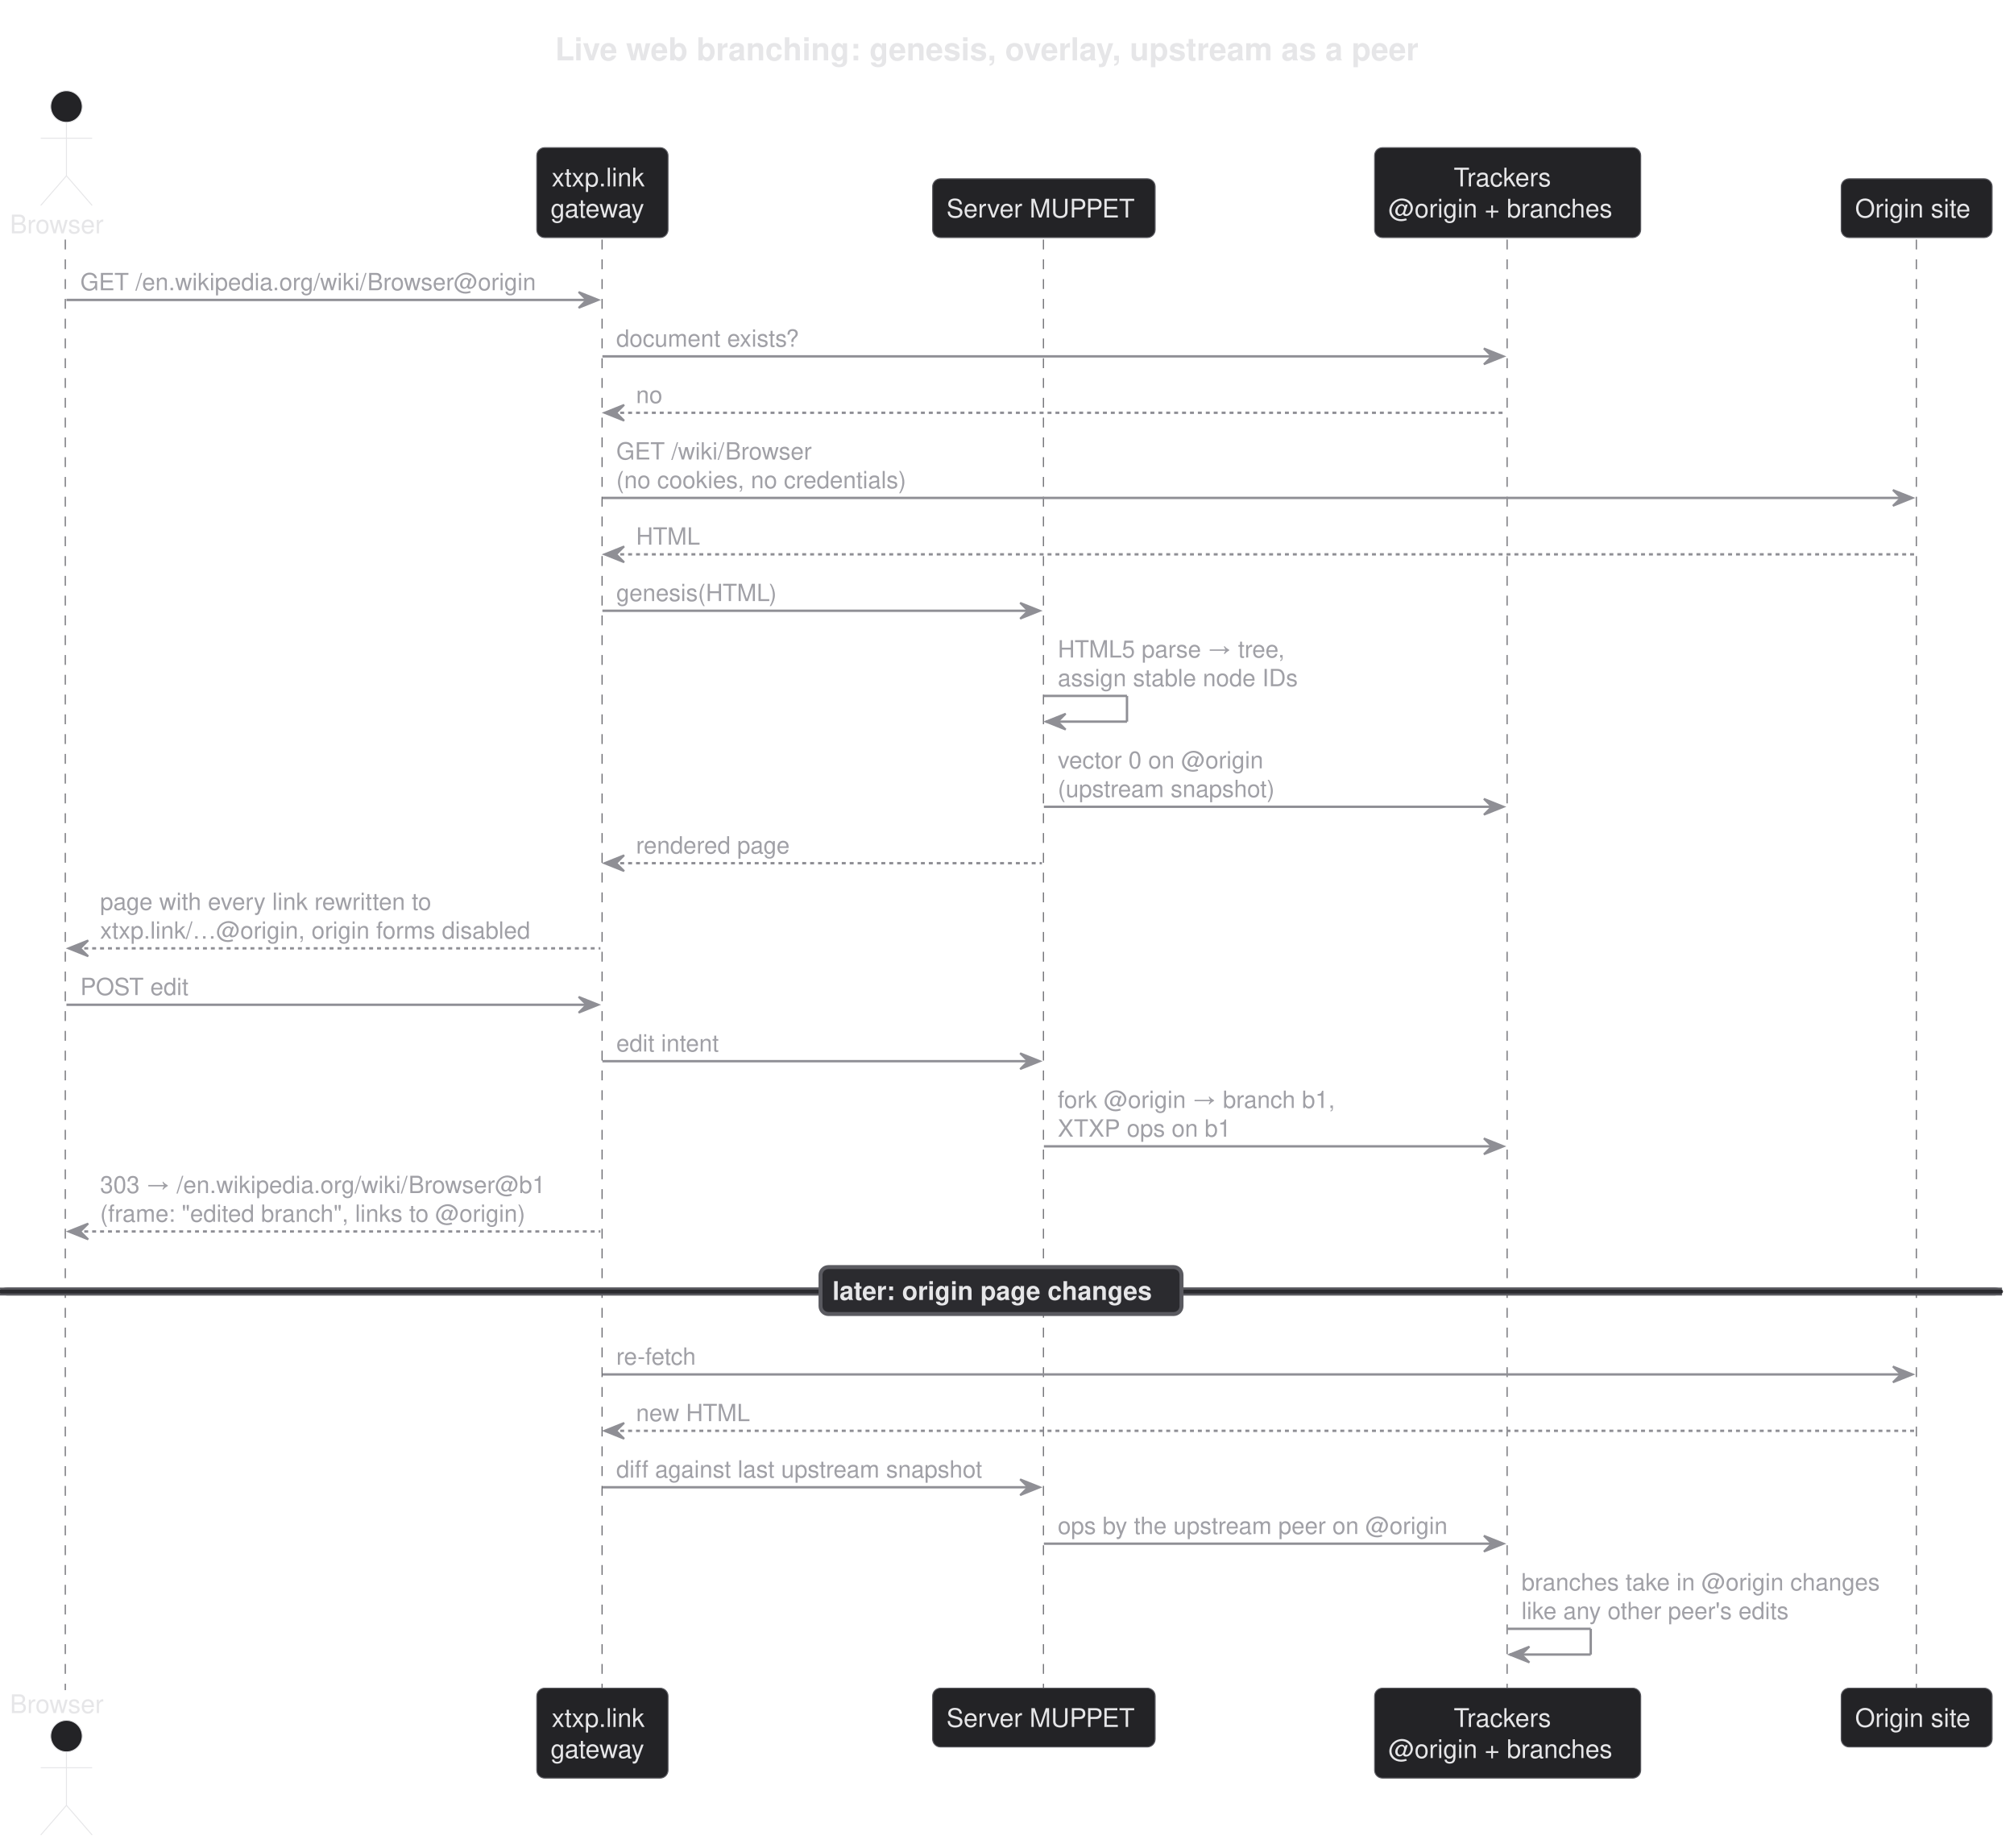
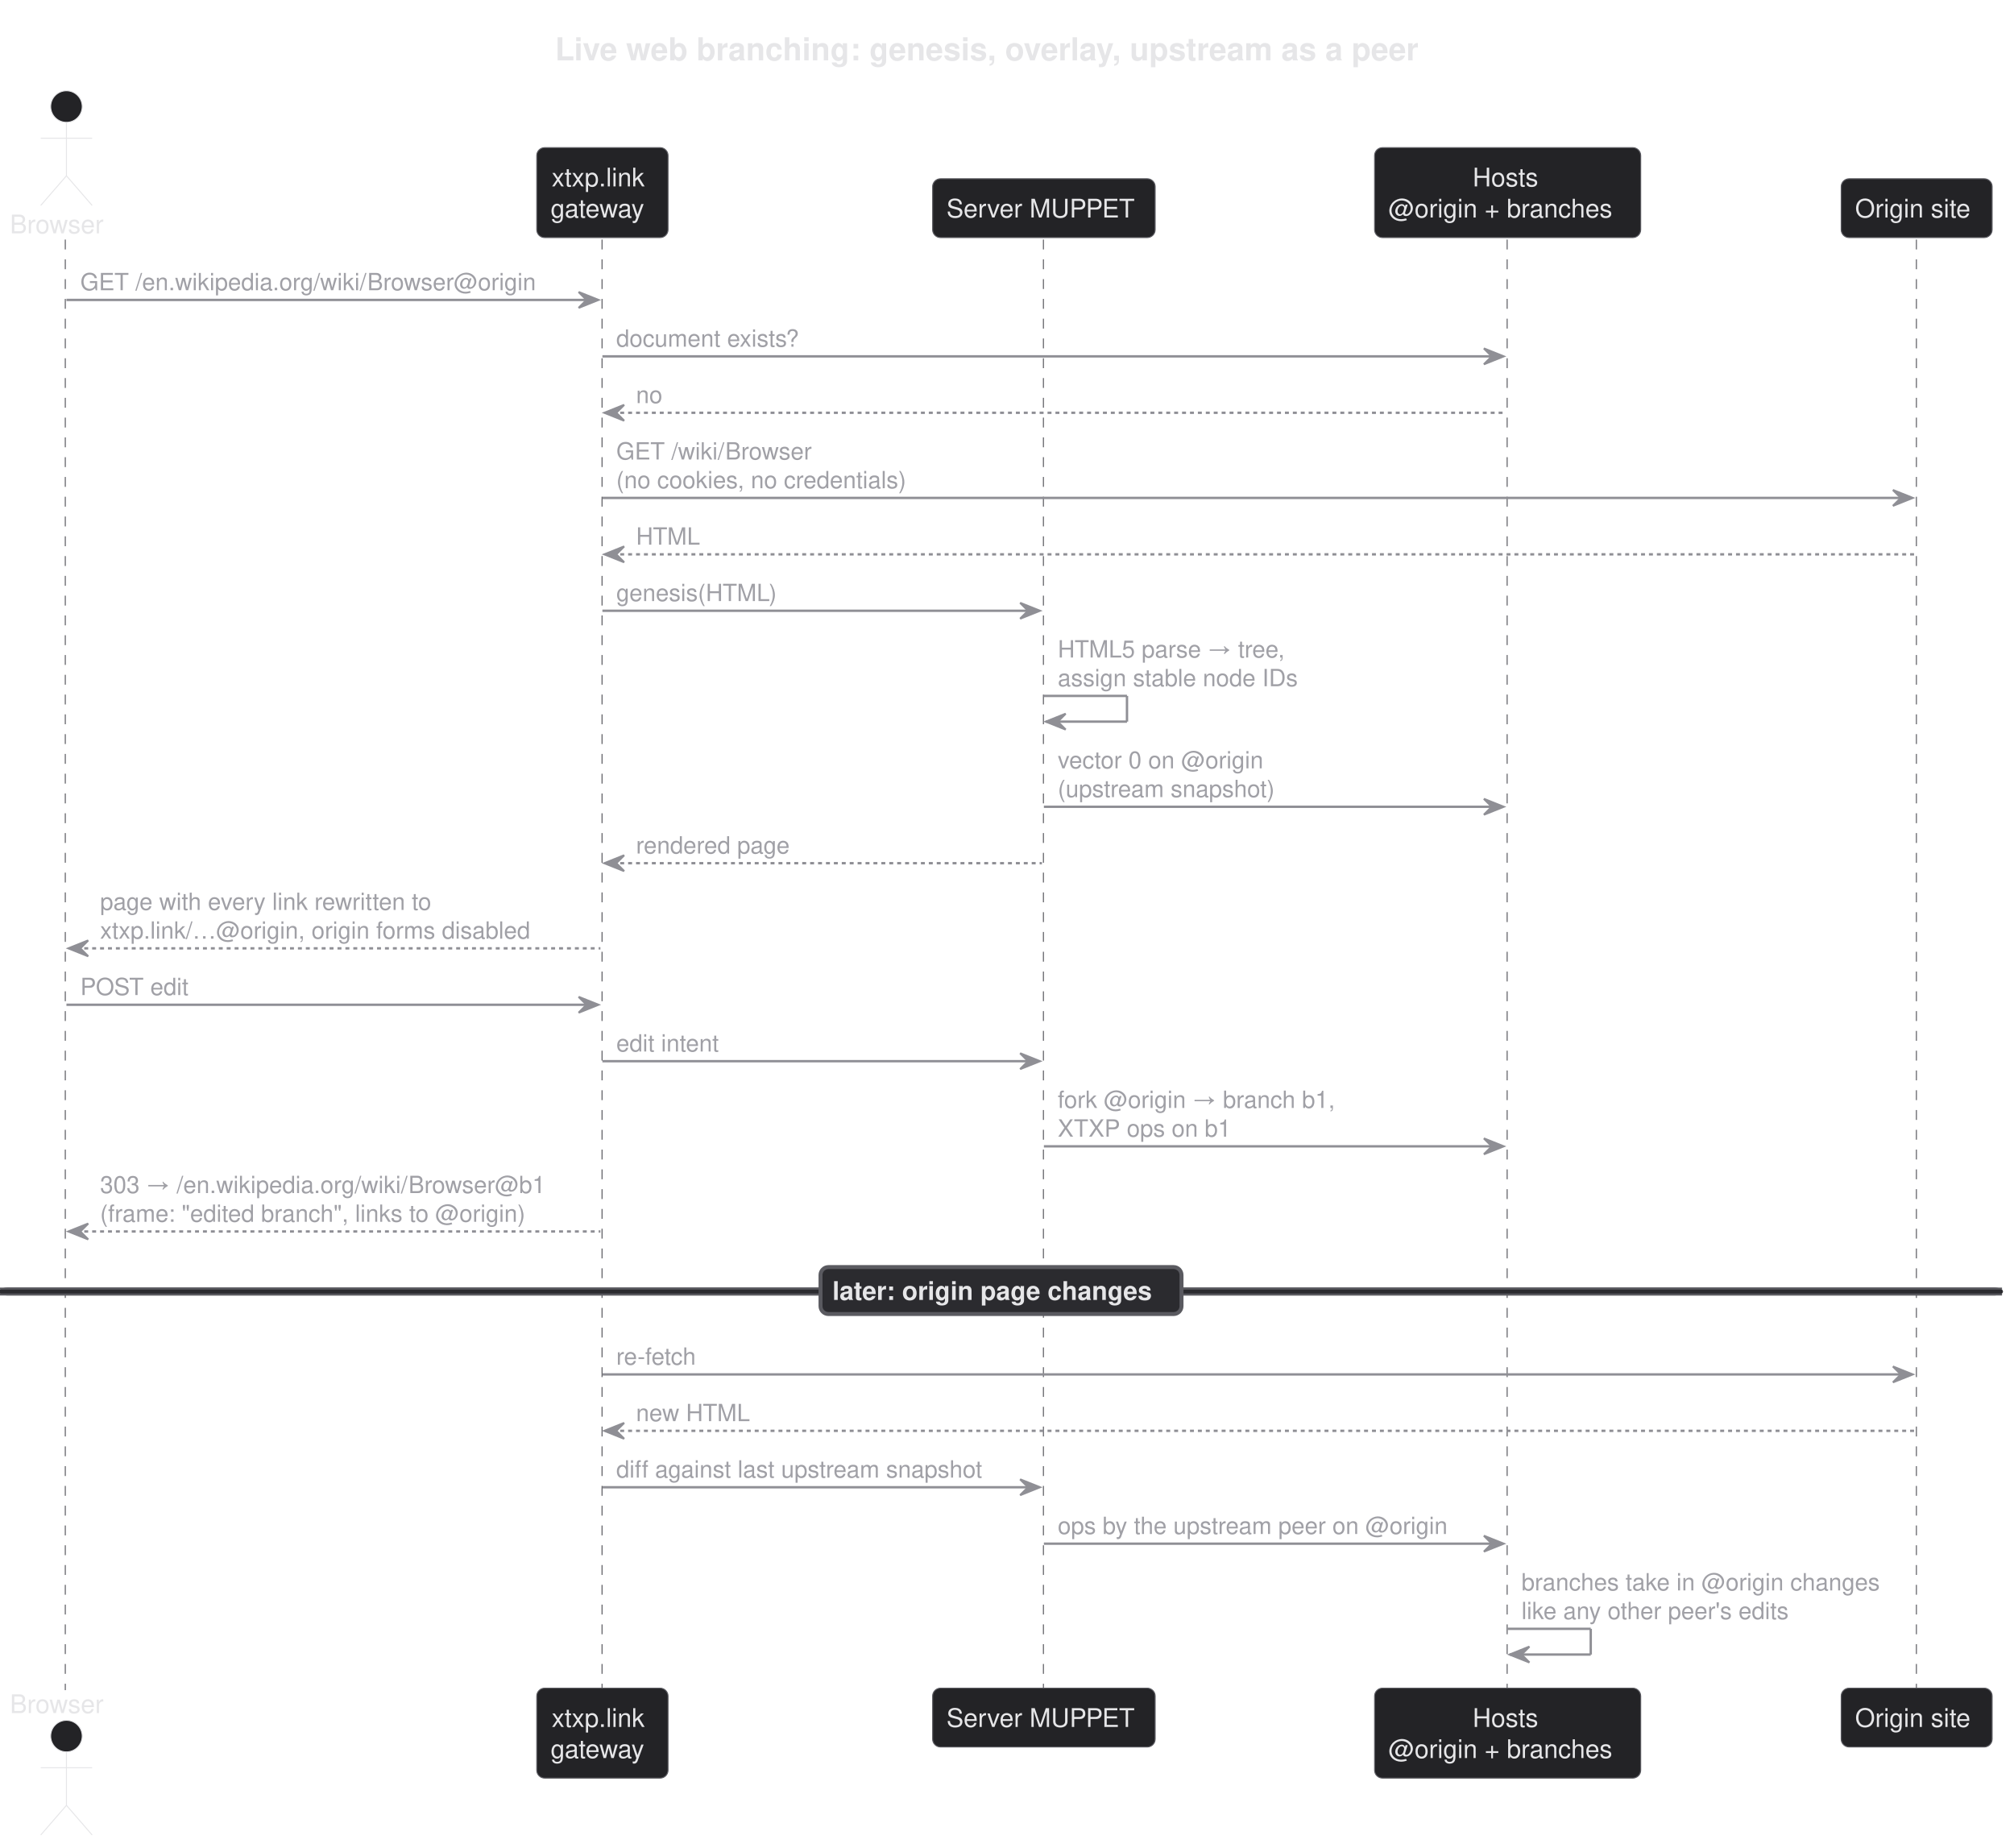
<svg xmlns="http://www.w3.org/2000/svg" contentStyleType="text/css" data-diagram-type="SEQUENCE" height="934px" preserveAspectRatio="none" style="width:1018px;height:934px;" version="1.1" viewBox="0 0 1018 934" width="1018px" zoomAndPan="magnify">
  <defs />
  <g>
    <text fill="#E6E6E8" font-family="Helvetica" font-size="16" font-weight="bold" lengthAdjust="spacing" textLength="449.812" x="280.568" y="30.5">Live web branching: genesis, overlay, upstream as a peer</text>
    <g>
      <rect fill="#000000" fill-opacity="0" height="733.237" width="8" x="29.584" y="121.089" />
      <line style="stroke:#5A5A60;stroke-width:0.5;stroke-dasharray:5,5;" x1="33" x2="33" y1="121.089" y2="854.326" />
    </g>
    <g>
      <rect fill="#000000" fill-opacity="0" height="733.237" width="8" x="300.487" y="121.089" />
      <line style="stroke:#5A5A60;stroke-width:0.5;stroke-dasharray:5,5;" x1="304.312" x2="304.312" y1="121.089" y2="854.326" />
    </g>
    <g>
      <rect fill="#000000" fill-opacity="0" height="733.237" width="8" x="523.647" y="121.089" />
      <line style="stroke:#5A5A60;stroke-width:0.5;stroke-dasharray:5,5;" x1="527.408" x2="527.408" y1="121.089" y2="854.326" />
    </g>
    <g>
      <rect fill="#000000" fill-opacity="0" height="733.237" width="8" x="758.057" y="121.089" />
      <line style="stroke:#5A5A60;stroke-width:0.5;stroke-dasharray:5,5;" x1="761.808" x2="761.808" y1="121.089" y2="854.326" />
    </g>
    <g>
      <rect fill="#000000" fill-opacity="0" height="733.237" width="8" x="964.807" y="121.089" />
      <line style="stroke:#5A5A60;stroke-width:0.5;stroke-dasharray:5,5;" x1="968.665" x2="968.665" y1="121.089" y2="854.326" />
    </g>
    <g class="participant participant-head" data-participant="b">
      <text fill="#E6E6E8" font-family="Helvetica" font-size="13" lengthAdjust="spacing" textLength="51.169" x="5" y="117.953">Browser</text>
      <ellipse cx="33.584" cy="53.859" fill="#232326" rx="8" ry="8" style="stroke:#E6E6E8;stroke-width:0.5;" />
      <path d="M33.584,61.859 L33.584,88.859 M20.584,69.859 L46.584,69.859 M33.584,88.859 L20.584,103.859 M33.584,88.859 L46.584,103.859" fill="none" style="stroke:#E6E6E8;stroke-width:0.5;" />
    </g>
    <g class="participant participant-tail" data-participant="b">
      <text fill="#E6E6E8" font-family="Helvetica" font-size="13" lengthAdjust="spacing" textLength="51.169" x="5" y="865.92">Browser</text>
      <ellipse cx="33.584" cy="877.556" fill="#232326" rx="8" ry="8" style="stroke:#E6E6E8;stroke-width:0.5;" />
      <path d="M33.584,885.556 L33.584,912.556 M20.584,893.556 L46.584,893.556 M33.584,912.556 L20.584,927.556 M33.584,912.556 L46.584,927.556" fill="none" style="stroke:#E6E6E8;stroke-width:0.5;" />
    </g>
    <g class="participant participant-head" data-participant="gw">
      <rect fill="#232326" height="45.459" rx="4" ry="4" style="stroke:#5A5A60;stroke-width:0.5;" width="66.349" x="271.312" y="74.63" />
      <text fill="#E6E6E8" font-family="Helvetica" font-size="13" lengthAdjust="spacing" textLength="51.264" x="278.855" y="94.224">xtxp.link</text>
      <text fill="#E6E6E8" font-family="Helvetica" font-size="13" lengthAdjust="spacing" textLength="52.349" x="278.312" y="109.953">gateway</text>
    </g>
    <g class="participant participant-tail" data-participant="gw">
      <rect fill="#232326" height="45.459" rx="4" ry="4" style="stroke:#5A5A60;stroke-width:0.5;" width="66.349" x="271.312" y="853.326" />
      <text fill="#E6E6E8" font-family="Helvetica" font-size="13" lengthAdjust="spacing" textLength="51.264" x="278.855" y="872.92">xtxp.link</text>
      <text fill="#E6E6E8" font-family="Helvetica" font-size="13" lengthAdjust="spacing" textLength="52.349" x="278.312" y="888.649">gateway</text>
    </g>
    <g class="participant participant-head" data-participant="sm">
      <rect fill="#232326" height="29.73" rx="4" ry="4" style="stroke:#5A5A60;stroke-width:0.5;" width="112.478" x="471.408" y="90.359" />
      <text fill="#E6E6E8" font-family="Helvetica" font-size="13" lengthAdjust="spacing" textLength="98.478" x="478.408" y="109.953">Server MUPPET</text>
    </g>
    <g class="participant participant-tail" data-participant="sm">
      <rect fill="#232326" height="29.73" rx="4" ry="4" style="stroke:#5A5A60;stroke-width:0.5;" width="112.478" x="471.408" y="853.326" />
      <text fill="#E6E6E8" font-family="Helvetica" font-size="13" lengthAdjust="spacing" textLength="98.478" x="478.408" y="872.92">Server MUPPET</text>
    </g>
    <g class="participant participant-head" data-participant="t">
      <rect fill="#232326" height="45.459" rx="4" ry="4" style="stroke:#5A5A60;stroke-width:0.5;" width="134.498" x="694.808" y="74.63" />
-       <text fill="#E6E6E8" font-family="Helvetica" font-size="13" lengthAdjust="spacing" textLength="54.482" x="734.816" y="94.224">Trackers</text>
+       <text fill="#E6E6E8" font-family="Helvetica" font-size="13" lengthAdjust="spacing" textLength="35.433" x="744.341" y="94.224">Hosts</text>
      <text fill="#E6E6E8" font-family="Helvetica" font-size="13" lengthAdjust="spacing" textLength="120.498" x="701.808" y="109.953">@origin + branches</text>
    </g>
    <g class="participant participant-tail" data-participant="t">
      <rect fill="#232326" height="45.459" rx="4" ry="4" style="stroke:#5A5A60;stroke-width:0.5;" width="134.498" x="694.808" y="853.326" />
-       <text fill="#E6E6E8" font-family="Helvetica" font-size="13" lengthAdjust="spacing" textLength="54.482" x="734.816" y="872.92">Trackers</text>
+       <text fill="#E6E6E8" font-family="Helvetica" font-size="13" lengthAdjust="spacing" textLength="35.433" x="744.341" y="872.92">Hosts</text>
      <text fill="#E6E6E8" font-family="Helvetica" font-size="13" lengthAdjust="spacing" textLength="120.498" x="701.808" y="888.649">@origin + branches</text>
    </g>
    <g class="participant participant-head" data-participant="o">
      <rect fill="#232326" height="29.73" rx="4" ry="4" style="stroke:#5A5A60;stroke-width:0.5;" width="76.283" x="930.665" y="90.359" />
      <text fill="#E6E6E8" font-family="Helvetica" font-size="13" lengthAdjust="spacing" textLength="62.283" x="937.665" y="109.953">Origin site</text>
    </g>
    <g class="participant participant-tail" data-participant="o">
      <rect fill="#232326" height="29.73" rx="4" ry="4" style="stroke:#5A5A60;stroke-width:0.5;" width="76.283" x="930.665" y="853.326" />
      <text fill="#E6E6E8" font-family="Helvetica" font-size="13" lengthAdjust="spacing" textLength="62.283" x="937.665" y="872.92">Origin site</text>
    </g>
    <g class="message" data-participant-1="b" data-participant-2="gw">
      <polygon fill="#8F8F95" points="292.487,147.608,302.487,151.608,292.487,155.608,296.487,151.608" style="stroke:#8F8F95;stroke-width:1;" />
      <line style="stroke:#8F8F95;stroke-width:1.2;" x1="33.584" x2="298.487" y1="151.608" y2="151.608" />
      <text fill="#A0A0A6" font-family="Helvetica" font-size="12" lengthAdjust="spacing" textLength="246.902" x="40.584" y="146.714">GET /en.wikipedia.org/wiki/Browser@origin</text>
    </g>
    <g class="message" data-participant-1="gw" data-participant-2="t">
      <polygon fill="#8F8F95" points="750.057,176.128,760.057,180.128,750.057,184.128,754.057,180.128" style="stroke:#8F8F95;stroke-width:1;" />
      <line style="stroke:#8F8F95;stroke-width:1.2;" x1="304.487" x2="756.057" y1="180.128" y2="180.128" />
      <text fill="#A0A0A6" font-family="Helvetica" font-size="12" lengthAdjust="spacing" textLength="99.574" x="311.487" y="175.233">document exists?</text>
    </g>
    <g class="message" data-participant-1="t" data-participant-2="gw">
      <polygon fill="#8F8F95" points="315.487,204.648,305.487,208.648,315.487,212.648,311.487,208.648" style="stroke:#8F8F95;stroke-width:1;" />
      <line style="stroke:#8F8F95;stroke-width:1.2;stroke-dasharray:2,2;" x1="309.487" x2="761.057" y1="208.648" y2="208.648" />
      <text fill="#A0A0A6" font-family="Helvetica" font-size="12" lengthAdjust="spacing" textLength="14.285" x="321.487" y="203.753">no</text>
    </g>
    <g class="message" data-participant-1="gw" data-participant-2="o">
      <polygon fill="#8F8F95" points="956.807,247.686,966.807,251.686,956.807,255.686,960.807,251.686" style="stroke:#8F8F95;stroke-width:1;" />
      <line style="stroke:#8F8F95;stroke-width:1.2;" x1="304.487" x2="962.807" y1="251.686" y2="251.686" />
      <text fill="#A0A0A6" font-family="Helvetica" font-size="12" lengthAdjust="spacing" textLength="105.387" x="311.487" y="232.273">GET /wiki/Browser</text>
      <text fill="#A0A0A6" font-family="Helvetica" font-size="12" lengthAdjust="spacing" textLength="157.588" x="311.487" y="246.792">(no cookies, no credentials)</text>
    </g>
    <g class="message" data-participant-1="o" data-participant-2="gw">
      <polygon fill="#8F8F95" points="315.487,276.206,305.487,280.206,315.487,284.206,311.487,280.206" style="stroke:#8F8F95;stroke-width:1;" />
      <line style="stroke:#8F8F95;stroke-width:1.2;stroke-dasharray:2,2;" x1="309.487" x2="967.807" y1="280.206" y2="280.206" />
      <text fill="#A0A0A6" font-family="Helvetica" font-size="12" lengthAdjust="spacing" textLength="34.289" x="321.487" y="275.312">HTML</text>
    </g>
    <g class="message" data-participant-1="gw" data-participant-2="sm">
      <polygon fill="#8F8F95" points="515.647,304.726,525.647,308.726,515.647,312.726,519.647,308.726" style="stroke:#8F8F95;stroke-width:1;" />
      <line style="stroke:#8F8F95;stroke-width:1.2;" x1="304.487" x2="521.647" y1="308.726" y2="308.726" />
      <text fill="#A0A0A6" font-family="Helvetica" font-size="12" lengthAdjust="spacing" textLength="87.059" x="311.487" y="303.831">genesis(HTML)</text>
    </g>
    <g class="message" data-participant-1="sm" data-participant-2="sm">
      <line style="stroke:#8F8F95;stroke-width:1.2;" x1="527.647" x2="569.647" y1="351.765" y2="351.765" />
      <line style="stroke:#8F8F95;stroke-width:1.2;" x1="569.647" x2="569.647" y1="351.765" y2="364.765" />
      <line style="stroke:#8F8F95;stroke-width:1.2;" x1="528.647" x2="569.647" y1="364.765" y2="364.765" />
      <polygon fill="#8F8F95" points="538.647,360.765,528.647,364.765,538.647,368.765,534.647,364.765" style="stroke:#8F8F95;stroke-width:1;" />
      <text fill="#A0A0A6" font-family="Helvetica" font-size="12" lengthAdjust="spacing" textLength="120.984" x="534.647" y="332.351">HTML5 parse → tree,</text>
      <text fill="#A0A0A6" font-family="Helvetica" font-size="12" lengthAdjust="spacing" textLength="127.981" x="534.647" y="346.87">assign stable node IDs</text>
    </g>
    <g class="message" data-participant-1="sm" data-participant-2="t">
      <polygon fill="#8F8F95" points="750.057,403.804,760.057,407.804,750.057,411.804,754.057,407.804" style="stroke:#8F8F95;stroke-width:1;" />
      <line style="stroke:#8F8F95;stroke-width:1.2;" x1="527.647" x2="756.057" y1="407.804" y2="407.804" />
      <text fill="#A0A0A6" font-family="Helvetica" font-size="12" lengthAdjust="spacing" textLength="111.779" x="534.647" y="388.39">vector 0 on @origin</text>
      <text fill="#A0A0A6" font-family="Helvetica" font-size="12" lengthAdjust="spacing" textLength="117.656" x="534.647" y="402.909">(upstream snapshot)</text>
    </g>
    <g class="message" data-participant-1="sm" data-participant-2="gw">
      <polygon fill="#8F8F95" points="315.487,432.323,305.487,436.323,315.487,440.323,311.487,436.323" style="stroke:#8F8F95;stroke-width:1;" />
      <line style="stroke:#8F8F95;stroke-width:1.2;stroke-dasharray:2,2;" x1="309.487" x2="526.647" y1="436.323" y2="436.323" />
      <text fill="#A0A0A6" font-family="Helvetica" font-size="12" lengthAdjust="spacing" textLength="83.625" x="321.487" y="431.429">rendered page</text>
    </g>
    <g class="message" data-participant-1="gw" data-participant-2="b">
      <polygon fill="#8F8F95" points="44.584,475.362,34.584,479.362,44.584,483.362,40.584,479.362" style="stroke:#8F8F95;stroke-width:1;" />
      <line style="stroke:#8F8F95;stroke-width:1.2;stroke-dasharray:2,2;" x1="38.584" x2="303.487" y1="479.362" y2="479.362" />
      <text fill="#A0A0A6" font-family="Helvetica" font-size="12" lengthAdjust="spacing" textLength="182.367" x="50.584" y="459.948">page with every link rewritten to</text>
      <text fill="#A0A0A6" font-family="Helvetica" font-size="12" lengthAdjust="spacing" textLength="232.06" x="50.584" y="474.468">xtxp.link/…@origin, origin forms disabled</text>
    </g>
    <g class="message" data-participant-1="b" data-participant-2="gw">
      <polygon fill="#8F8F95" points="292.487,503.882,302.487,507.882,292.487,511.882,296.487,507.882" style="stroke:#8F8F95;stroke-width:1;" />
      <line style="stroke:#8F8F95;stroke-width:1.2;" x1="33.584" x2="298.487" y1="507.882" y2="507.882" />
      <text fill="#A0A0A6" font-family="Helvetica" font-size="12" lengthAdjust="spacing" textLength="56.836" x="40.584" y="502.987">POST edit</text>
    </g>
    <g class="message" data-participant-1="gw" data-participant-2="sm">
      <polygon fill="#8F8F95" points="515.647,532.401,525.647,536.401,515.647,540.401,519.647,536.401" style="stroke:#8F8F95;stroke-width:1;" />
      <line style="stroke:#8F8F95;stroke-width:1.2;" x1="304.487" x2="521.647" y1="536.401" y2="536.401" />
      <text fill="#A0A0A6" font-family="Helvetica" font-size="12" lengthAdjust="spacing" textLength="56.484" x="311.487" y="531.507">edit intent</text>
    </g>
    <g class="message" data-participant-1="sm" data-participant-2="t">
      <polygon fill="#8F8F95" points="750.057,575.44,760.057,579.44,750.057,583.44,754.057,579.44" style="stroke:#8F8F95;stroke-width:1;" />
      <line style="stroke:#8F8F95;stroke-width:1.2;" x1="527.647" x2="756.057" y1="579.44" y2="579.44" />
      <text fill="#A0A0A6" font-family="Helvetica" font-size="12" lengthAdjust="spacing" textLength="146.584" x="534.647" y="560.026">fork @origin → branch b1,</text>
      <text fill="#A0A0A6" font-family="Helvetica" font-size="12" lengthAdjust="spacing" textLength="89.297" x="534.647" y="574.546">XTXP ops on b1</text>
    </g>
    <g class="message" data-participant-1="gw" data-participant-2="b">
      <polygon fill="#8F8F95" points="44.584,618.48,34.584,622.48,44.584,626.48,40.584,622.48" style="stroke:#8F8F95;stroke-width:1;" />
      <line style="stroke:#8F8F95;stroke-width:1.2;stroke-dasharray:2,2;" x1="38.584" x2="303.487" y1="622.48" y2="622.48" />
      <text fill="#A0A0A6" font-family="Helvetica" font-size="12" lengthAdjust="spacing" textLength="240.463" x="50.584" y="603.065">303 → /en.wikipedia.org/wiki/Browser@b1</text>
      <text fill="#A0A0A6" font-family="Helvetica" font-size="12" lengthAdjust="spacing" textLength="232.6" x="50.584" y="617.585">(frame: "edited branch", links to @origin)</text>
    </g>
    <rect fill="#2B2B2F" height="3" rx="4" ry="4" style="stroke:#2B2B2F;stroke-width:1;" width="1011.948" x="0" y="651.344" />
    <line style="stroke:#5A5A60;stroke-width:1;" x1="0" x2="1011.948" y1="651.344" y2="651.344" />
    <line style="stroke:#5A5A60;stroke-width:1;" x1="0" x2="1011.948" y1="654.344" y2="654.344" />
    <rect fill="#2B2B2F" height="23.73" rx="4" ry="4" style="stroke:#5A5A60;stroke-width:2;" width="182.467" x="414.741" y="640.48" />
    <text fill="#E6E6E8" font-family="Helvetica" font-size="13" font-weight="bold" lengthAdjust="spacing" textLength="165.388" x="420.741" y="657.073">later: origin page changes</text>
    <g class="message" data-participant-1="gw" data-participant-2="o">
      <polygon fill="#8F8F95" points="956.807,690.729,966.807,694.729,956.807,698.729,960.807,694.729" style="stroke:#8F8F95;stroke-width:1;" />
      <line style="stroke:#8F8F95;stroke-width:1.2;" x1="304.487" x2="962.807" y1="694.729" y2="694.729" />
      <text fill="#A0A0A6" font-family="Helvetica" font-size="12" lengthAdjust="spacing" textLength="46.348" x="311.487" y="689.834">re-fetch</text>
    </g>
    <g class="message" data-participant-1="o" data-participant-2="gw">
      <polygon fill="#8F8F95" points="315.487,719.248,305.487,723.248,315.487,727.248,311.487,723.248" style="stroke:#8F8F95;stroke-width:1;" />
      <line style="stroke:#8F8F95;stroke-width:1.2;stroke-dasharray:2,2;" x1="309.487" x2="967.807" y1="723.248" y2="723.248" />
      <text fill="#A0A0A6" font-family="Helvetica" font-size="12" lengthAdjust="spacing" textLength="61.57" x="321.487" y="718.354">new HTML</text>
    </g>
    <g class="message" data-participant-1="gw" data-participant-2="sm">
      <polygon fill="#8F8F95" points="515.647,747.768,525.647,751.768,515.647,755.768,519.647,751.768" style="stroke:#8F8F95;stroke-width:1;" />
      <line style="stroke:#8F8F95;stroke-width:1.2;" x1="304.487" x2="521.647" y1="751.768" y2="751.768" />
      <text fill="#A0A0A6" font-family="Helvetica" font-size="12" lengthAdjust="spacing" textLength="199.16" x="311.487" y="746.873">diff against last upstream snapshot</text>
    </g>
    <g class="message" data-participant-1="sm" data-participant-2="t">
      <polygon fill="#8F8F95" points="750.057,776.287,760.057,780.287,750.057,784.287,754.057,780.287" style="stroke:#8F8F95;stroke-width:1;" />
      <line style="stroke:#8F8F95;stroke-width:1.2;" x1="527.647" x2="756.057" y1="780.287" y2="780.287" />
      <text fill="#A0A0A6" font-family="Helvetica" font-size="12" lengthAdjust="spacing" textLength="210.41" x="534.647" y="775.393">ops by the upstream peer on @origin</text>
    </g>
    <g class="message" data-participant-1="t" data-participant-2="t">
      <line style="stroke:#8F8F95;stroke-width:1.2;" x1="762.057" x2="804.057" y1="823.326" y2="823.326" />
      <line style="stroke:#8F8F95;stroke-width:1.2;" x1="804.057" x2="804.057" y1="823.326" y2="836.326" />
      <line style="stroke:#8F8F95;stroke-width:1.2;" x1="763.057" x2="804.057" y1="836.326" y2="836.326" />
      <polygon fill="#8F8F95" points="773.057,832.326,763.057,836.326,773.057,840.326,769.057,836.326" style="stroke:#8F8F95;stroke-width:1;" />
      <text fill="#A0A0A6" font-family="Helvetica" font-size="12" lengthAdjust="spacing" textLength="192.75" x="769.057" y="803.912">branches take in @origin changes</text>
      <text fill="#A0A0A6" font-family="Helvetica" font-size="12" lengthAdjust="spacing" textLength="146.496" x="769.057" y="818.432">like any other peer's edits</text>
    </g>
  </g>
</svg>
